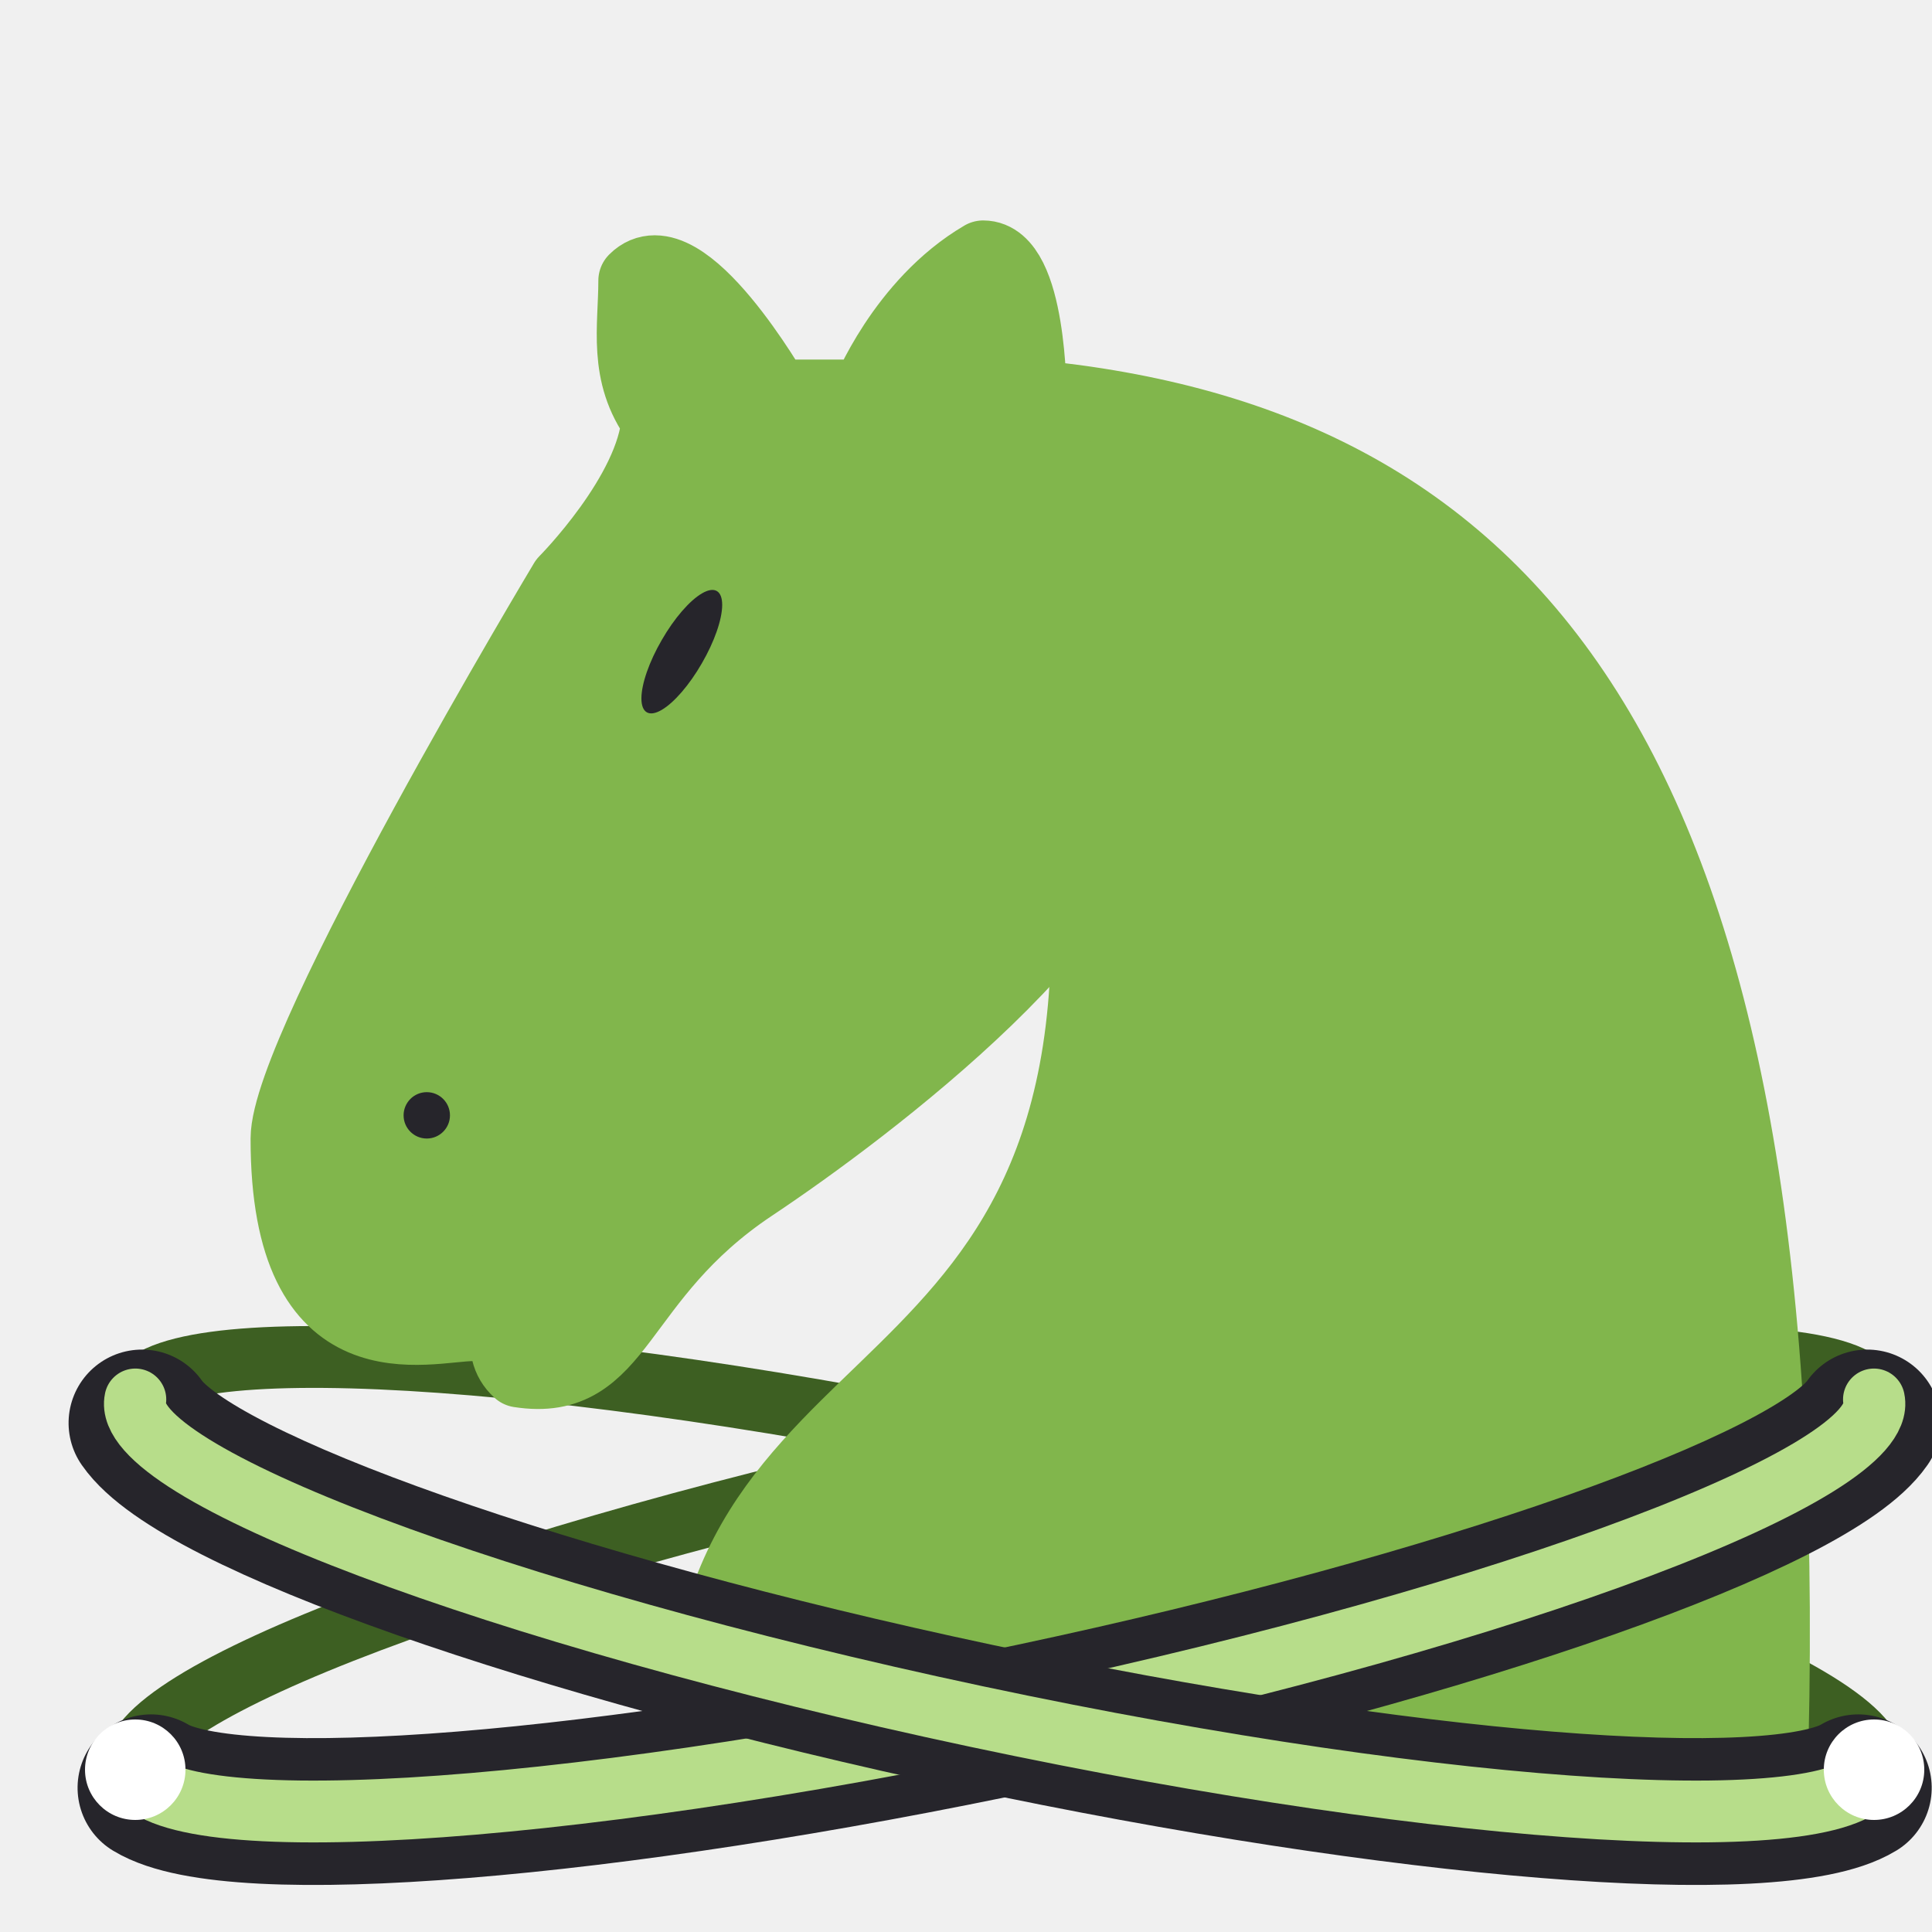
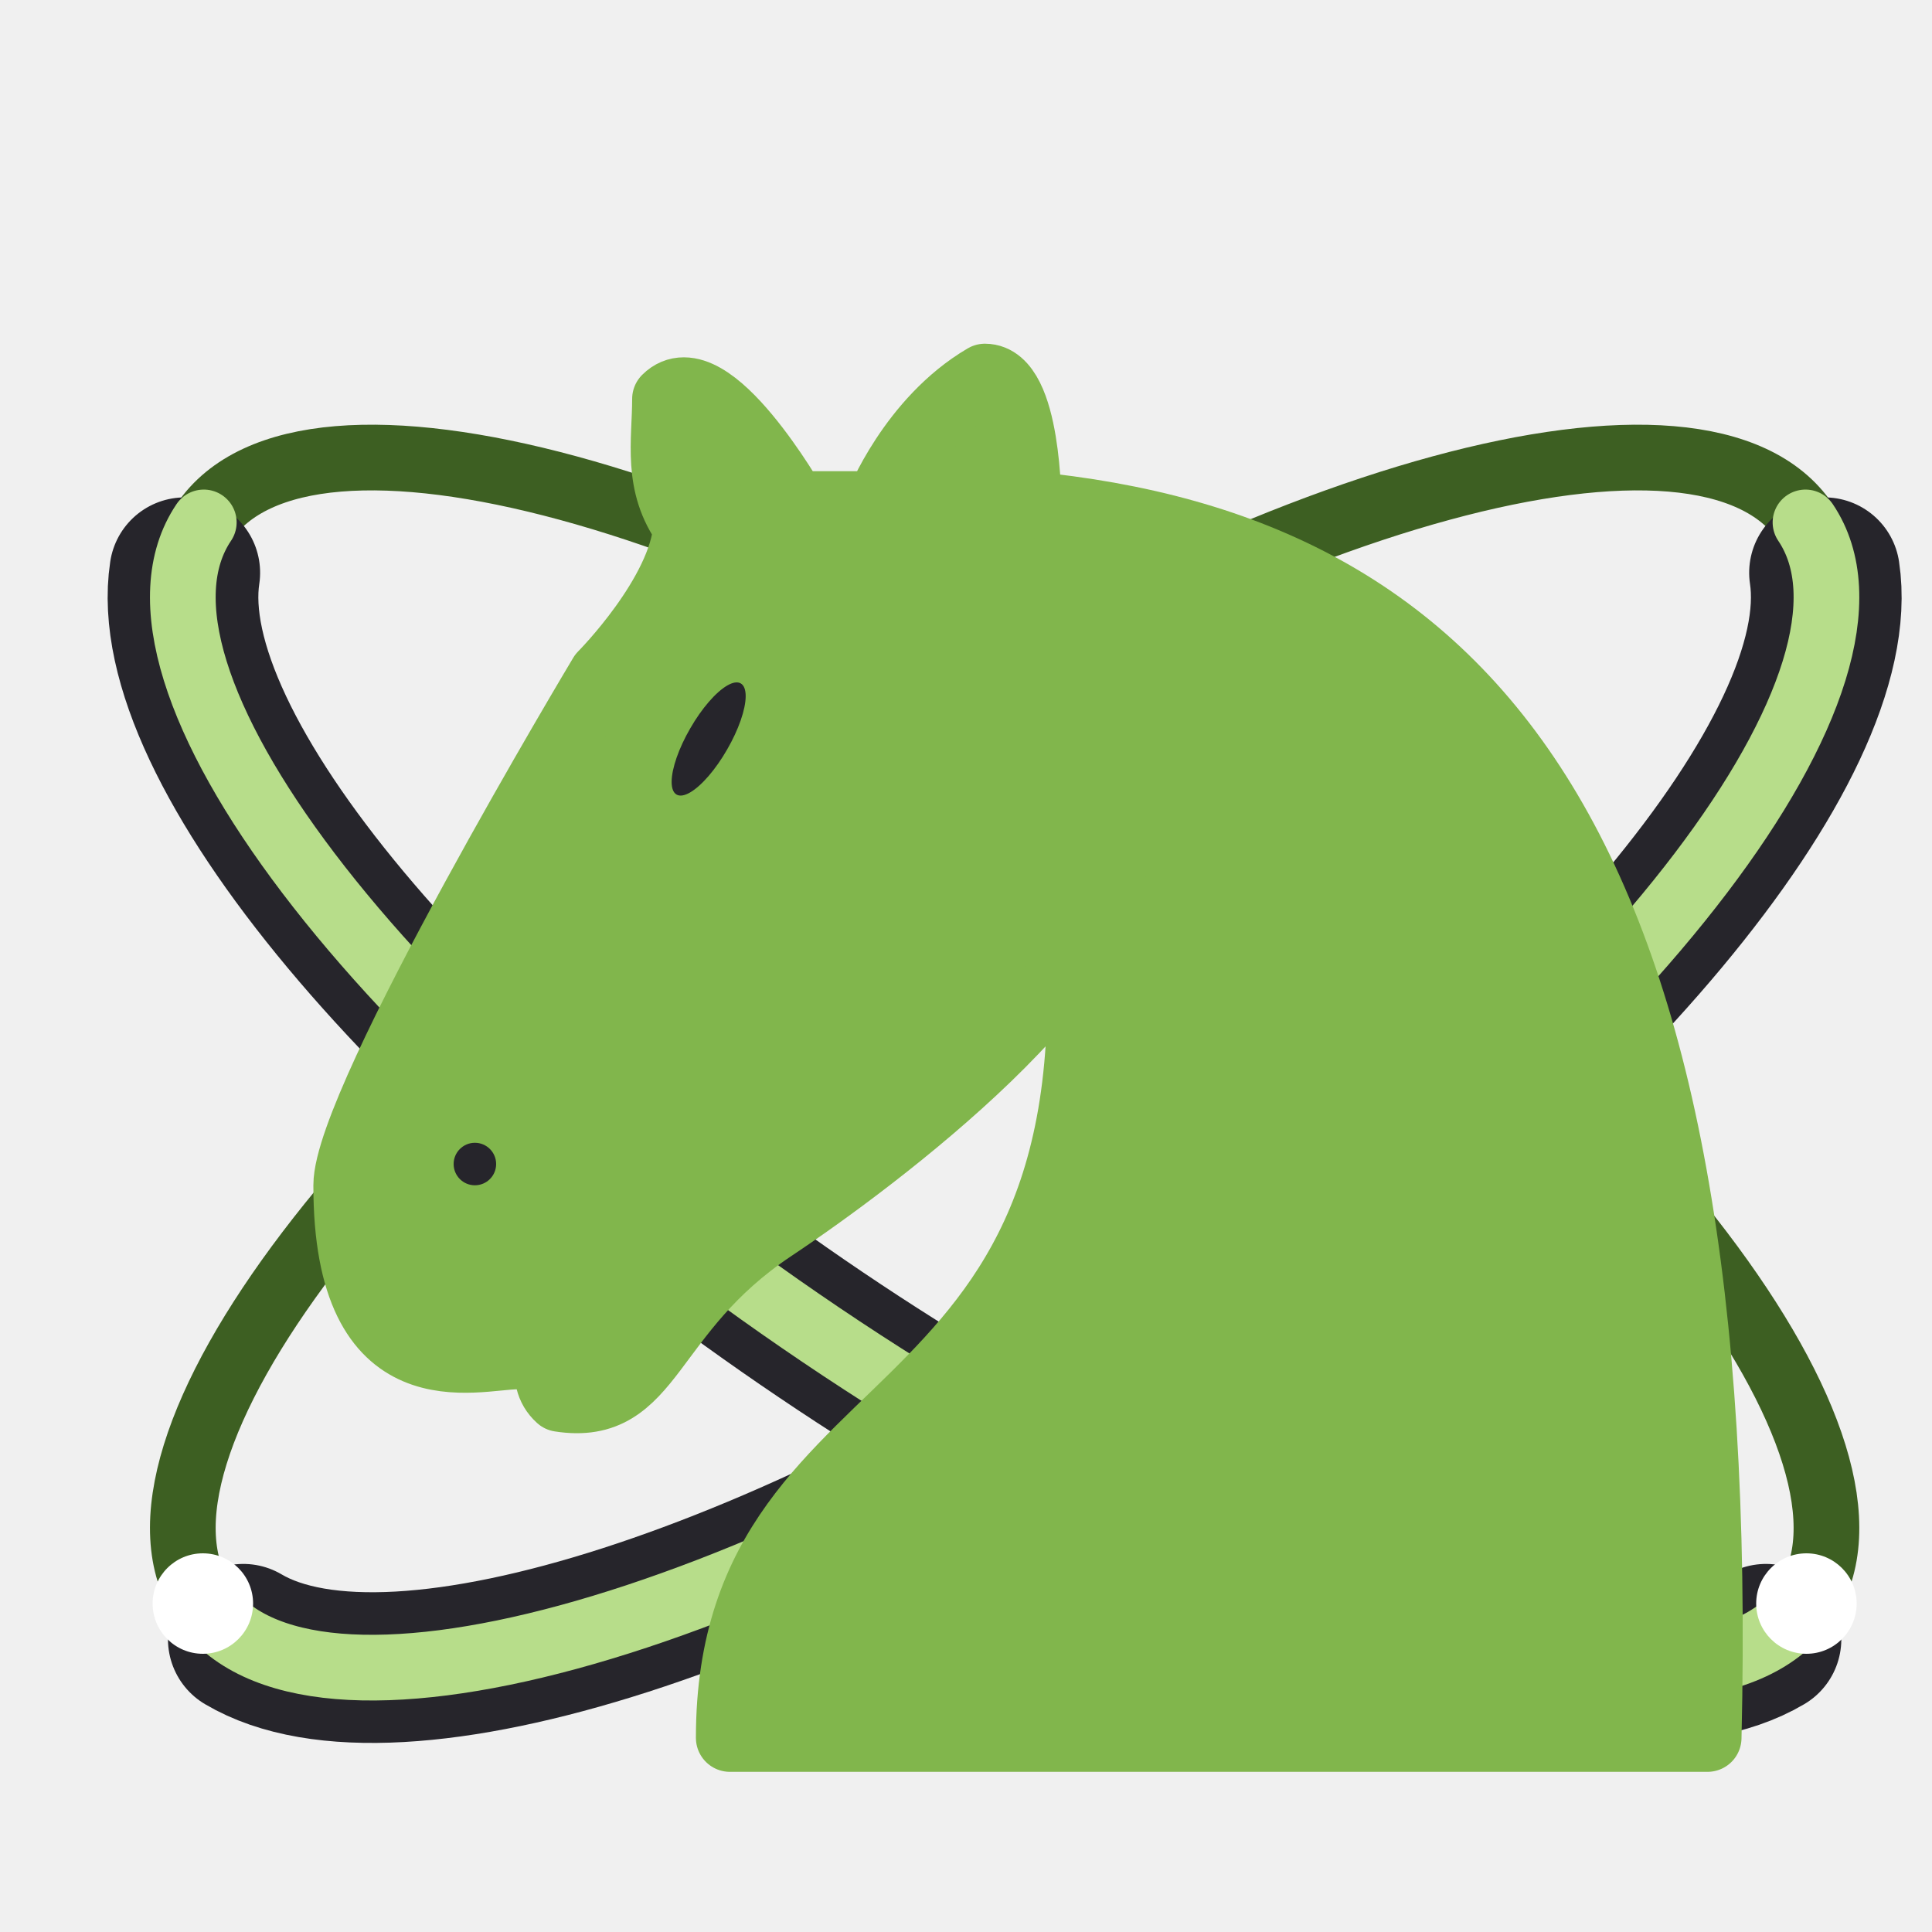
<svg xmlns="http://www.w3.org/2000/svg" viewBox="0 0 100 100">
-   <path d="M-46 0 A46 7 0 0 1 46 0" fill="none" stroke="#3d5f22" stroke-width="3.2" stroke-linecap="round" transform="translate(52 82) rotate(-12)" />
-   <path d="M-46 0 A46 7 0 0 1 46 0" fill="none" stroke="#3d5f22" stroke-width="3.2" stroke-linecap="round" transform="translate(52 82) rotate(12)" />
-   <g transform="translate(0.49 -3.47) scale(2.4)" fill="#81b64c" stroke="#81b64c" stroke-width="1.6" stroke-linejoin="round" stroke-linecap="round">
+   <path d="M-50 0 A50 17 0 0 1 50 0" fill="none" stroke="#3d5f22" stroke-width="3.4" stroke-linecap="round" transform="translate(52 55) rotate(-34)" />
+   <path d="M-50 0 A50 17 0 0 1 50 0" fill="none" stroke="#3d5f22" stroke-width="3.4" stroke-linecap="round" transform="translate(52 55) rotate(34)" />
+   <path d="M-49.36 2.71 A50 17 0 0 0 49.36 2.71" fill="none" stroke="#26252b" stroke-width="7.8" stroke-linecap="round" transform="translate(52 55) rotate(-34)" />
+   <path d="M-50 0 A50 17 0 0 0 50 0" fill="none" stroke="#b7dd8a" stroke-width="3.4" stroke-linecap="round" transform="translate(52 55) rotate(-34)" />
+   <path d="M-49.36 2.71 A50 17 0 0 0 49.36 2.71" fill="none" stroke="#26252b" stroke-width="7.8" stroke-linecap="round" transform="translate(52 55) rotate(34)" />
+   <path d="M-50 0 A50 17 0 0 0 50 0" fill="none" stroke="#b7dd8a" stroke-width="3.4" stroke-linecap="round" transform="translate(52 55) rotate(34)" />
+   <circle cx="10.5" cy="83.0" r="2.6" fill="#fff" />
+   <circle cx="93.5" cy="83.0" r="2.6" fill="#fff" />
+   <g transform="translate(4.78 4.15) scale(2.2)" fill="#81b64c" stroke="#81b64c" stroke-width="1.6" stroke-linejoin="round" stroke-linecap="round">
    <path d="M22 10c10.5 1 16.5 8 16 29H15c0-9 10-6.5 8-21" />
    <path d="M24 18c.38 2.91-5.55 7.37-8 9-3 2-2.82 4.34-5 4-1.042-.94 1.41-3.04 0-3-1 0 .19 1.23-1 2-1 0-4.003 1-4-4 0-2 6-12 6-12s1.89-1.9 2-3.5c-.73-.994-.5-2-.5-3 1-1 3 2.5 3 2.5h2s.78-1.992 2.5-3c1 0 1 3 1 3" />
  </g>
-   <g transform="translate(0.49 -3.47) scale(2.4)" fill="#26252b">
+   <g transform="translate(4.78 4.15) scale(2.2)" fill="#26252b">
    <path d="M9.5 25.5a.5.5 0 1 1-1 0 .5.5 0 1 1 1 0m5.433-9.75a.5 1.5 30 1 1-.866-.5.5 1.5 30 1 1 .866.5" />
  </g>
-   <path d="M-45.41 1.12 A46 7 0 0 0 45.41 1.12" fill="none" stroke="#26252b" stroke-width="7.6" stroke-linecap="round" transform="translate(52 82) rotate(-12)" />
-   <path d="M-46 0 A46 7 0 0 0 46 0" fill="none" stroke="#b7dd8a" stroke-width="3.2" stroke-linecap="round" transform="translate(52 82) rotate(-12)" />
-   <path d="M-45.41 1.12 A46 7 0 0 0 45.41 1.12" fill="none" stroke="#26252b" stroke-width="7.6" stroke-linecap="round" transform="translate(52 82) rotate(12)" />
-   <path d="M-46 0 A46 7 0 0 0 46 0" fill="none" stroke="#b7dd8a" stroke-width="3.2" stroke-linecap="round" transform="translate(52 82) rotate(12)" />
-   <circle cx="7.0" cy="91.6" r="2.6" fill="#fff" />
-   <circle cx="97.0" cy="91.6" r="2.6" fill="#fff" />
</svg>
